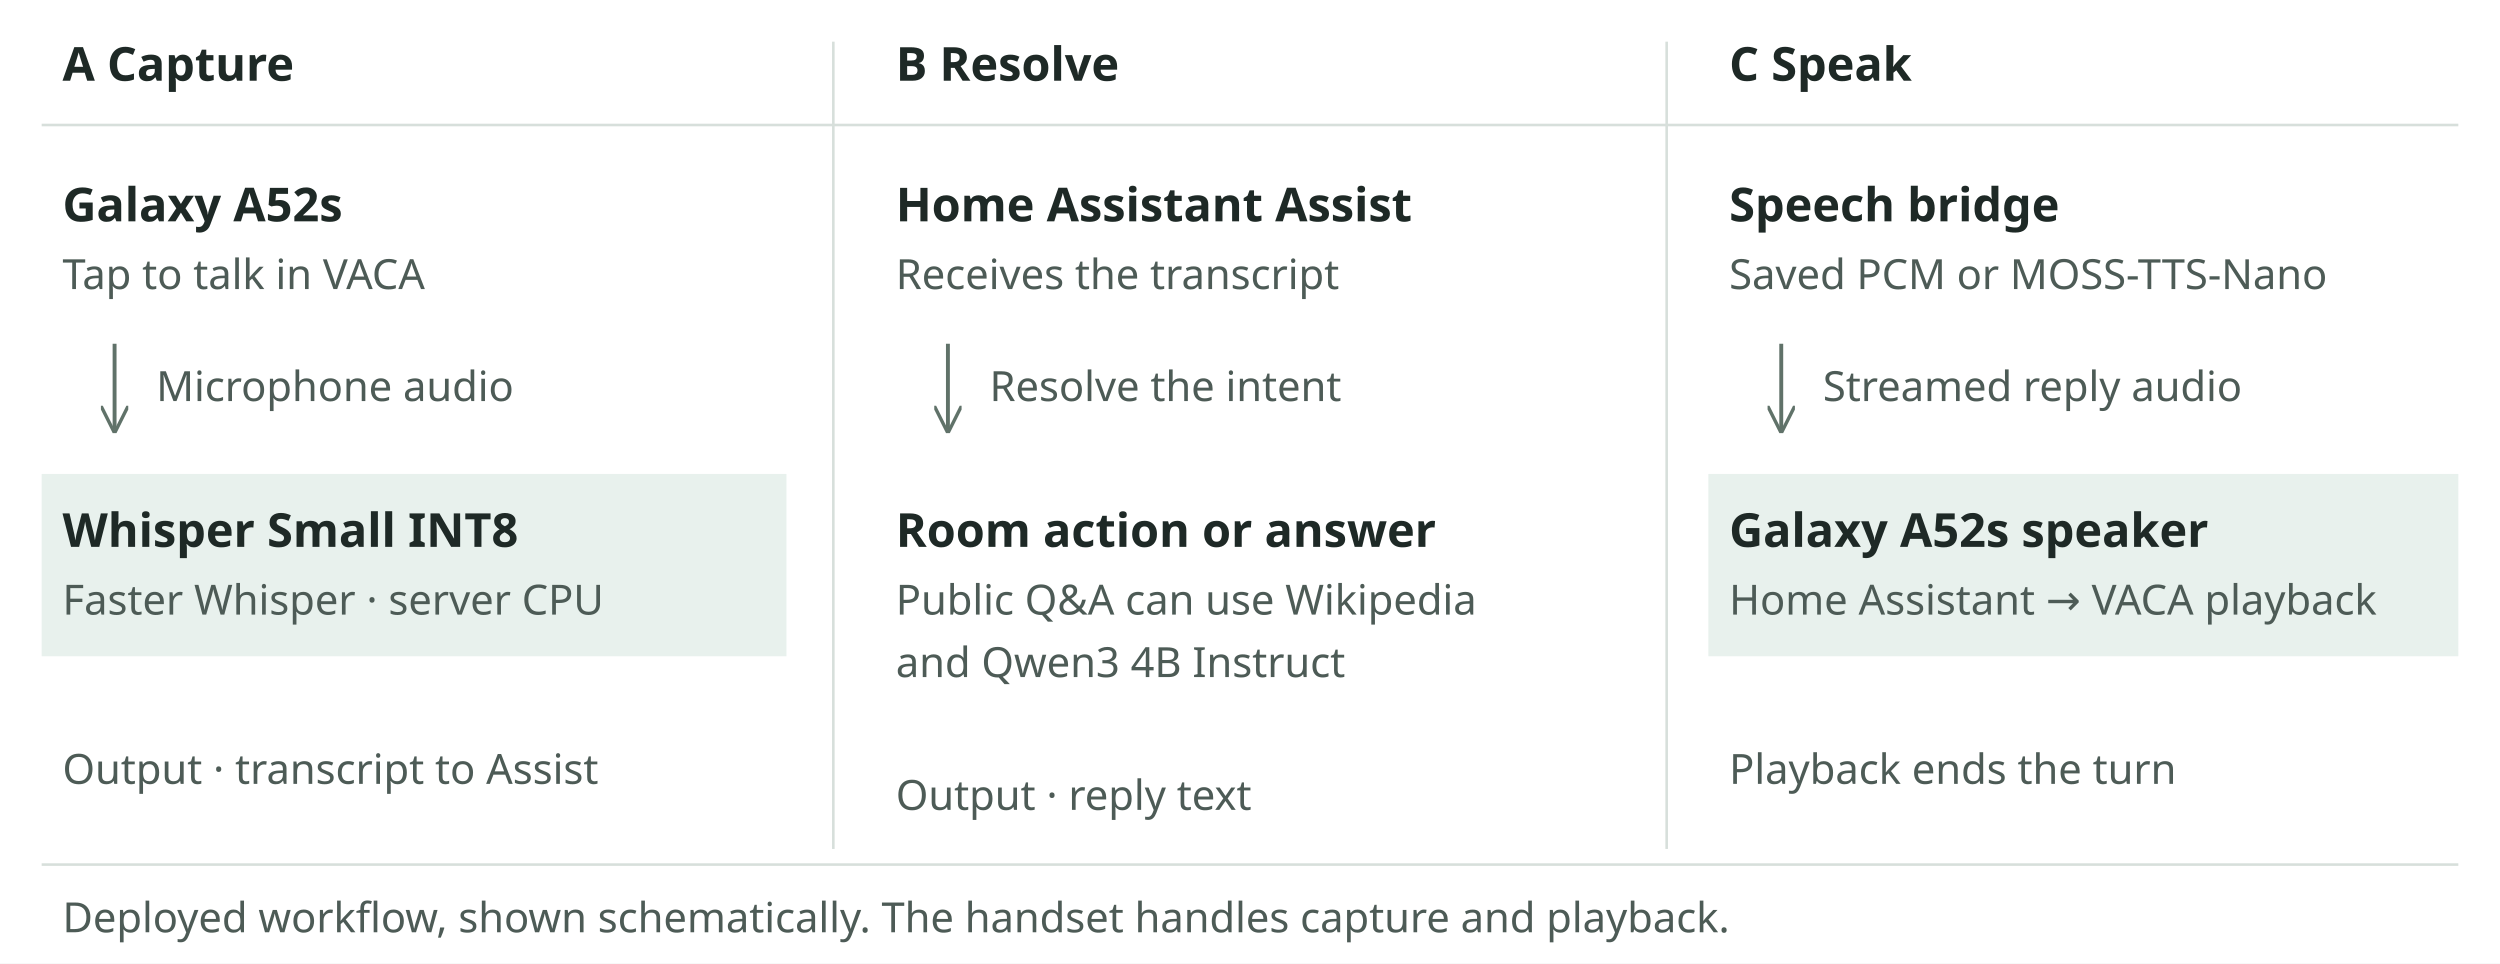
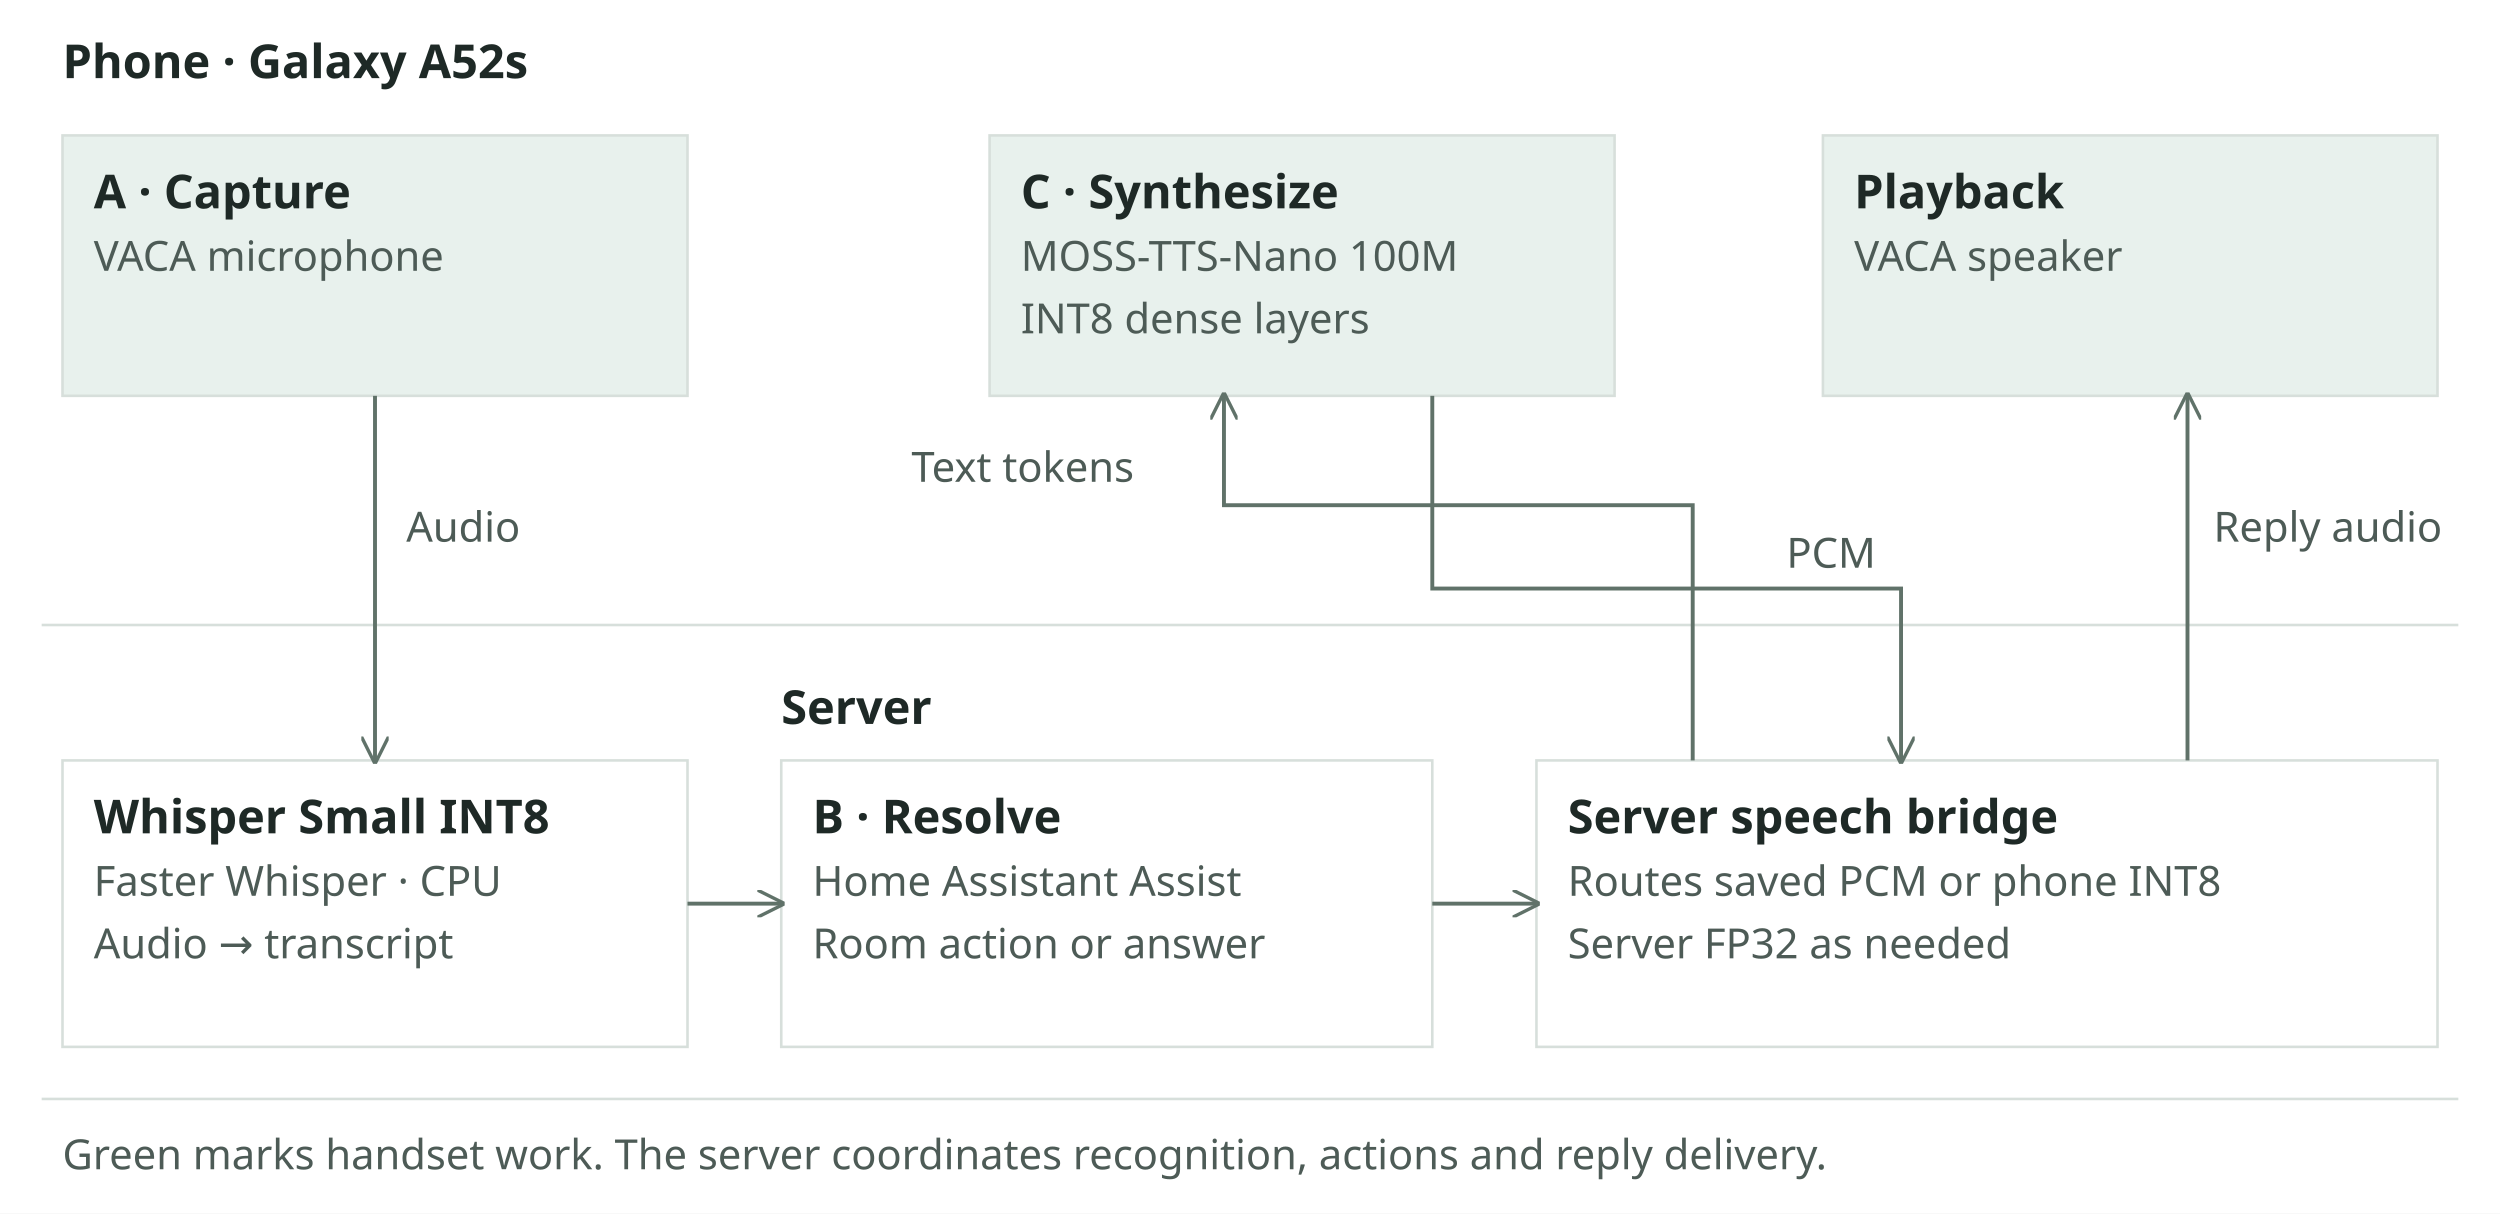
- <svg xmlns="http://www.w3.org/2000/svg" width="960" height="370" viewBox="0 0 960 370" role="img" aria-labelledby="title description">
+ <svg xmlns="http://www.w3.org/2000/svg" width="960" height="466" viewBox="0 0 960 466" role="img" aria-labelledby="title description">
  <defs>
    <marker id="arrow" viewBox="0 0 8 8" refX="7" refY="4" markerWidth="7" markerHeight="7" orient="auto">
      <path d="M0 0L8 4L0 8" fill="none" stroke="#607269" />
    </marker>
-     <style>
-       text { font-family: system-ui, sans-serif; fill: #1e2926; font-size: 18px; }
-       .detail { fill: #4d5b56; font-size: 16px; }
-       .heading { font-weight: 600; }
-       .rule { stroke: #d7dfdb; stroke-width: 1; }
-       .flow { stroke: #607269; stroke-width: 1.5; fill: none; marker-end: url(#arrow); }
-     </style>
+     <style>text { font-family: system-ui, sans-serif; fill: #1e2926; font-size: 18px; }
+ .detail { fill: #4d5b56; font-size: 16px; }
+ .heading { font-weight: 600; }
+ .rule { stroke: #d7dfdb; stroke-width: 1; }
+ .flow { stroke: #607269; stroke-width: 1.5; fill: none; marker-end: url(#arrow); }
+ .fallback { stroke-dasharray: 5 4; }</style>
  </defs>
-   <rect width="960" height="370" fill="#ffffff" />
-   <path class="rule" d="M16 48H944M320 16V326M640 16V326" />
-   <text class="heading" x="24" y="31">A  Capture</text>
-   <text class="heading" x="344" y="31">B  Resolve</text>
-   <text class="heading" x="664" y="31">C  Speak</text>
-   <text class="heading" x="24" y="85">Galaxy A52s</text>
-   <text class="detail" x="24" y="111">Tap to talk in VACA</text>
-   <path class="flow" d="M44 132V165" />
-   <text class="detail" x="60" y="154">Microphone audio</text>
-   <rect x="16" y="182" width="286" height="70" fill="#e8f1ed" />
-   <text class="heading" x="24" y="210">Whisper Small INT8</text>
-   <text class="detail" x="24" y="236">Faster Whisper · server CPU</text>
-   <text class="detail" x="24" y="301">Output · transcript to Assist</text>
-   <text class="heading" x="344" y="85">Home Assistant Assist</text>
-   <text class="detail" x="344" y="111">Receives the transcript</text>
-   <path class="flow" d="M364 132V165" />
-   <text class="detail" x="380" y="154">Resolve the intent</text>
-   <text class="heading" x="344" y="210">Room action or answer</text>
-   <text class="detail" x="344" y="236">Public Q&amp;A can use Wikipedia</text>
-   <text class="detail" x="344" y="260">and Qwen3 4B Instruct</text>
-   <text class="detail" x="344" y="311">Output · reply text</text>
-   <text class="heading" x="664" y="85">Speech bridge</text>
-   <text class="detail" x="664" y="111">Saved PCM or MOSS-TTS-Nano</text>
-   <path class="flow" d="M684 132V165" />
-   <text class="detail" x="700" y="154">Streamed reply audio</text>
-   <rect x="656" y="182" width="288" height="70" fill="#e8f1ed" />
-   <text class="heading" x="664" y="210">Galaxy A52s speaker</text>
-   <text class="detail" x="664" y="236">Home Assistant → VACA playback</text>
-   <text class="detail" x="664" y="301">Playback ends the turn</text>
-   <path class="rule" d="M16 332H944" />
-   <text class="detail" x="24" y="358">Deployed workflow, shown schematically. The handset handles capture and playback.</text>
+   <rect width="960" height="466" fill="#ffffff" />
+   <text class="heading" x="24" y="30">Phone · Galaxy A52s</text>
+   <text class="heading" x="300" y="278">Server</text>
+   <path class="rule" d="M16 240H944" />
+   <rect x="24" y="52" width="240" height="100" fill="#e8f1ed" stroke="#d7dfdb" />
+   <text class="heading" x="36" y="80">A · Capture</text>
+   <text class="detail" x="36" y="104">VACA microphone</text>
+   <rect x="380" y="52" width="240" height="100" fill="#e8f1ed" stroke="#d7dfdb" />
+   <text class="heading" x="392" y="80">C · Synthesize</text>
+   <text class="detail" x="392" y="104">MOSS-TTS-Nano 100M</text>
+   <text class="detail" x="392" y="128">INT8 dense layers</text>
+   <rect x="700" y="52" width="236" height="100" fill="#e8f1ed" stroke="#d7dfdb" />
+   <text class="heading" x="712" y="80">Playback</text>
+   <text class="detail" x="712" y="104">VACA speaker</text>
+   <rect x="24" y="292" width="240" height="110" fill="#ffffff" stroke="#d7dfdb" />
+   <text class="heading" x="36" y="320">Whisper Small INT8</text>
+   <text class="detail" x="36" y="344">Faster Whisper · CPU</text>
+   <text class="detail" x="36" y="368">Audio → transcript</text>
+   <rect x="300" y="292" width="250" height="110" fill="#ffffff" stroke="#d7dfdb" />
+   <text class="heading" x="312" y="320">B · Resolve</text>
+   <text class="detail" x="312" y="344">Home Assistant Assist</text>
+   <text class="detail" x="312" y="368">Room action or answer</text>
+   <rect x="590" y="292" width="346" height="110" fill="#ffffff" stroke="#d7dfdb" />
+   <text class="heading" x="602" y="320">Server speech bridge</text>
+   <text class="detail" x="602" y="344">Routes saved PCM or phone INT8</text>
+   <text class="detail" x="602" y="368">Server FP32 as needed</text>
+   <path class="flow" d="M144 152V292" />
+   <text class="detail" x="156" y="208">Audio</text>
+   <path class="flow" d="M264 347H300" />
+   <path class="flow" d="M550 347H590" />
+   <path class="flow" d="M650 292V194H470V152" />
+   <text class="detail" x="350" y="185">Text tokens</text>
+   <path class="flow" d="M550 152V226H730V292" />
+   <text class="detail" x="686" y="218">PCM</text>
+   <path class="flow" d="M840 292V152" />
+   <text class="detail" x="850" y="208">Reply audio</text>
+   <path class="rule" d="M16 422H944" />
+   <text class="detail" x="24" y="449">Green marks handset work. The server coordinates recognition, actions and reply delivery.</text>
</svg>
